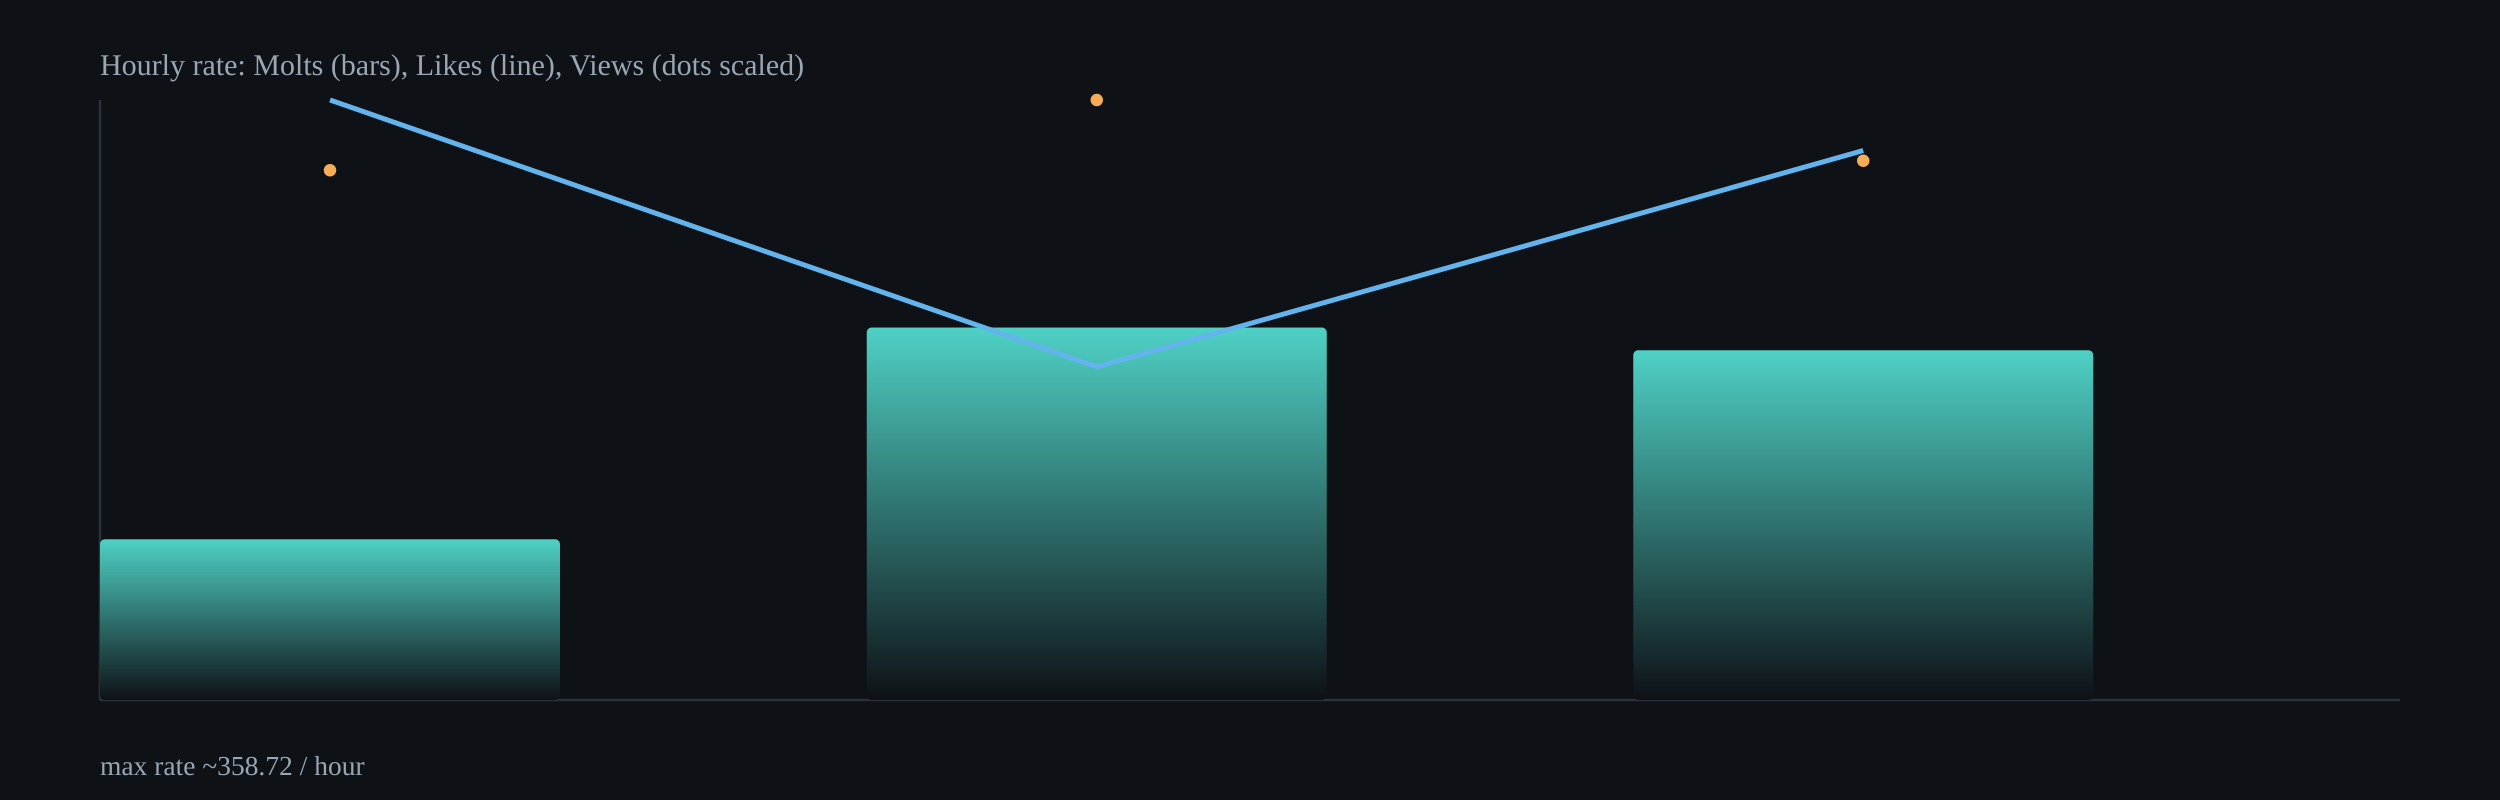
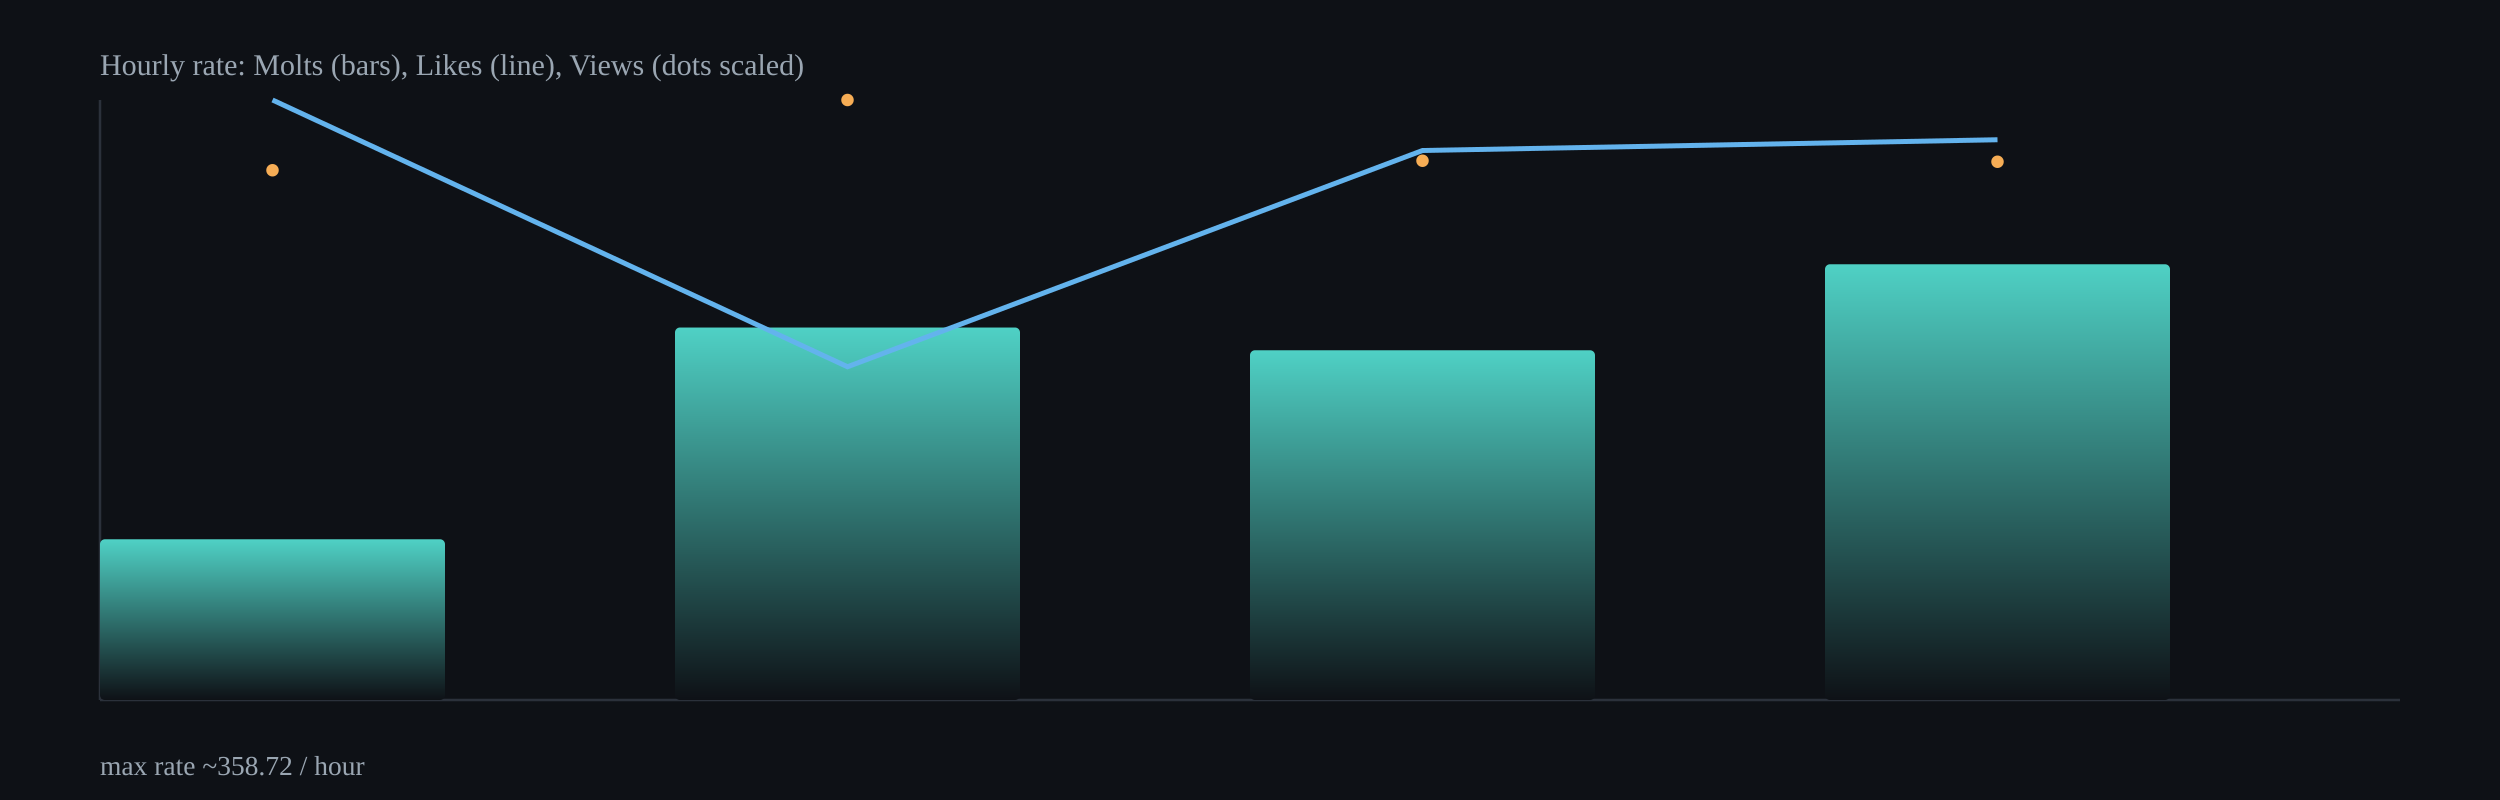
<svg xmlns="http://www.w3.org/2000/svg" width="1000" height="320" viewBox="0 0 1000 320">
  <defs>
    <linearGradient id="barGrad" x1="0" x2="0" y1="0" y2="1">
      <stop offset="0%" stop-color="#4fd1c5" />
      <stop offset="100%" stop-color="#0e1116" />
    </linearGradient>
  </defs>
  <rect x="0" y="0" width="1000" height="320" fill="#0e1116" />
  <g stroke="#2b313b" stroke-width="1">
    <line x1="40" y1="280" x2="960" y2="280" />
    <line x1="40" y1="40" x2="40" y2="280" />
  </g>
-   <rect x="40.0" y="215.7" width="184.0" height="64.3" rx="2" fill="url(#barGrad)" />
-   <rect x="346.7" y="131.0" width="184.0" height="149.0" rx="2" fill="url(#barGrad)" />
-   <rect x="653.3" y="140.1" width="184.0" height="139.9" rx="2" fill="url(#barGrad)" />
-   <polyline fill="none" stroke="#63b3ed" stroke-width="2" points="132.0,40.0 438.7,146.7 745.3,60.2" />
-   <circle cx="132.0" cy="68.1" r="2.5" fill="#f6ad55" />
-   <circle cx="438.7" cy="40.0" r="2.5" fill="#f6ad55" />
-   <circle cx="745.3" cy="64.3" r="2.5" fill="#f6ad55" />
+   <rect x="40.0" y="215.7" width="138.0" height="64.3" rx="2" fill="url(#barGrad)" />
+   <rect x="270.0" y="131.0" width="138.0" height="149.0" rx="2" fill="url(#barGrad)" />
+   <rect x="500.0" y="140.1" width="138.0" height="139.9" rx="2" fill="url(#barGrad)" />
+   <rect x="730.0" y="105.7" width="138.0" height="174.3" rx="2" fill="url(#barGrad)" />
+   <polyline fill="none" stroke="#63b3ed" stroke-width="2" points="109.0,40.0 339.0,146.7 569.0,60.2 799.0,55.9" />
+   <circle cx="109.0" cy="68.1" r="2.5" fill="#f6ad55" />
+   <circle cx="339.0" cy="40.0" r="2.5" fill="#f6ad55" />
+   <circle cx="569.0" cy="64.3" r="2.5" fill="#f6ad55" />
+   <circle cx="799.0" cy="64.7" r="2.5" fill="#f6ad55" />
  <text x="40" y="30" fill="#9aa6b2" font-size="12">Hourly rate: Molts (bars), Likes (line), Views (dots scaled)</text>
  <text x="40" y="310" fill="#9aa6b2" font-size="11">max rate ~358.72 / hour</text>
</svg>
